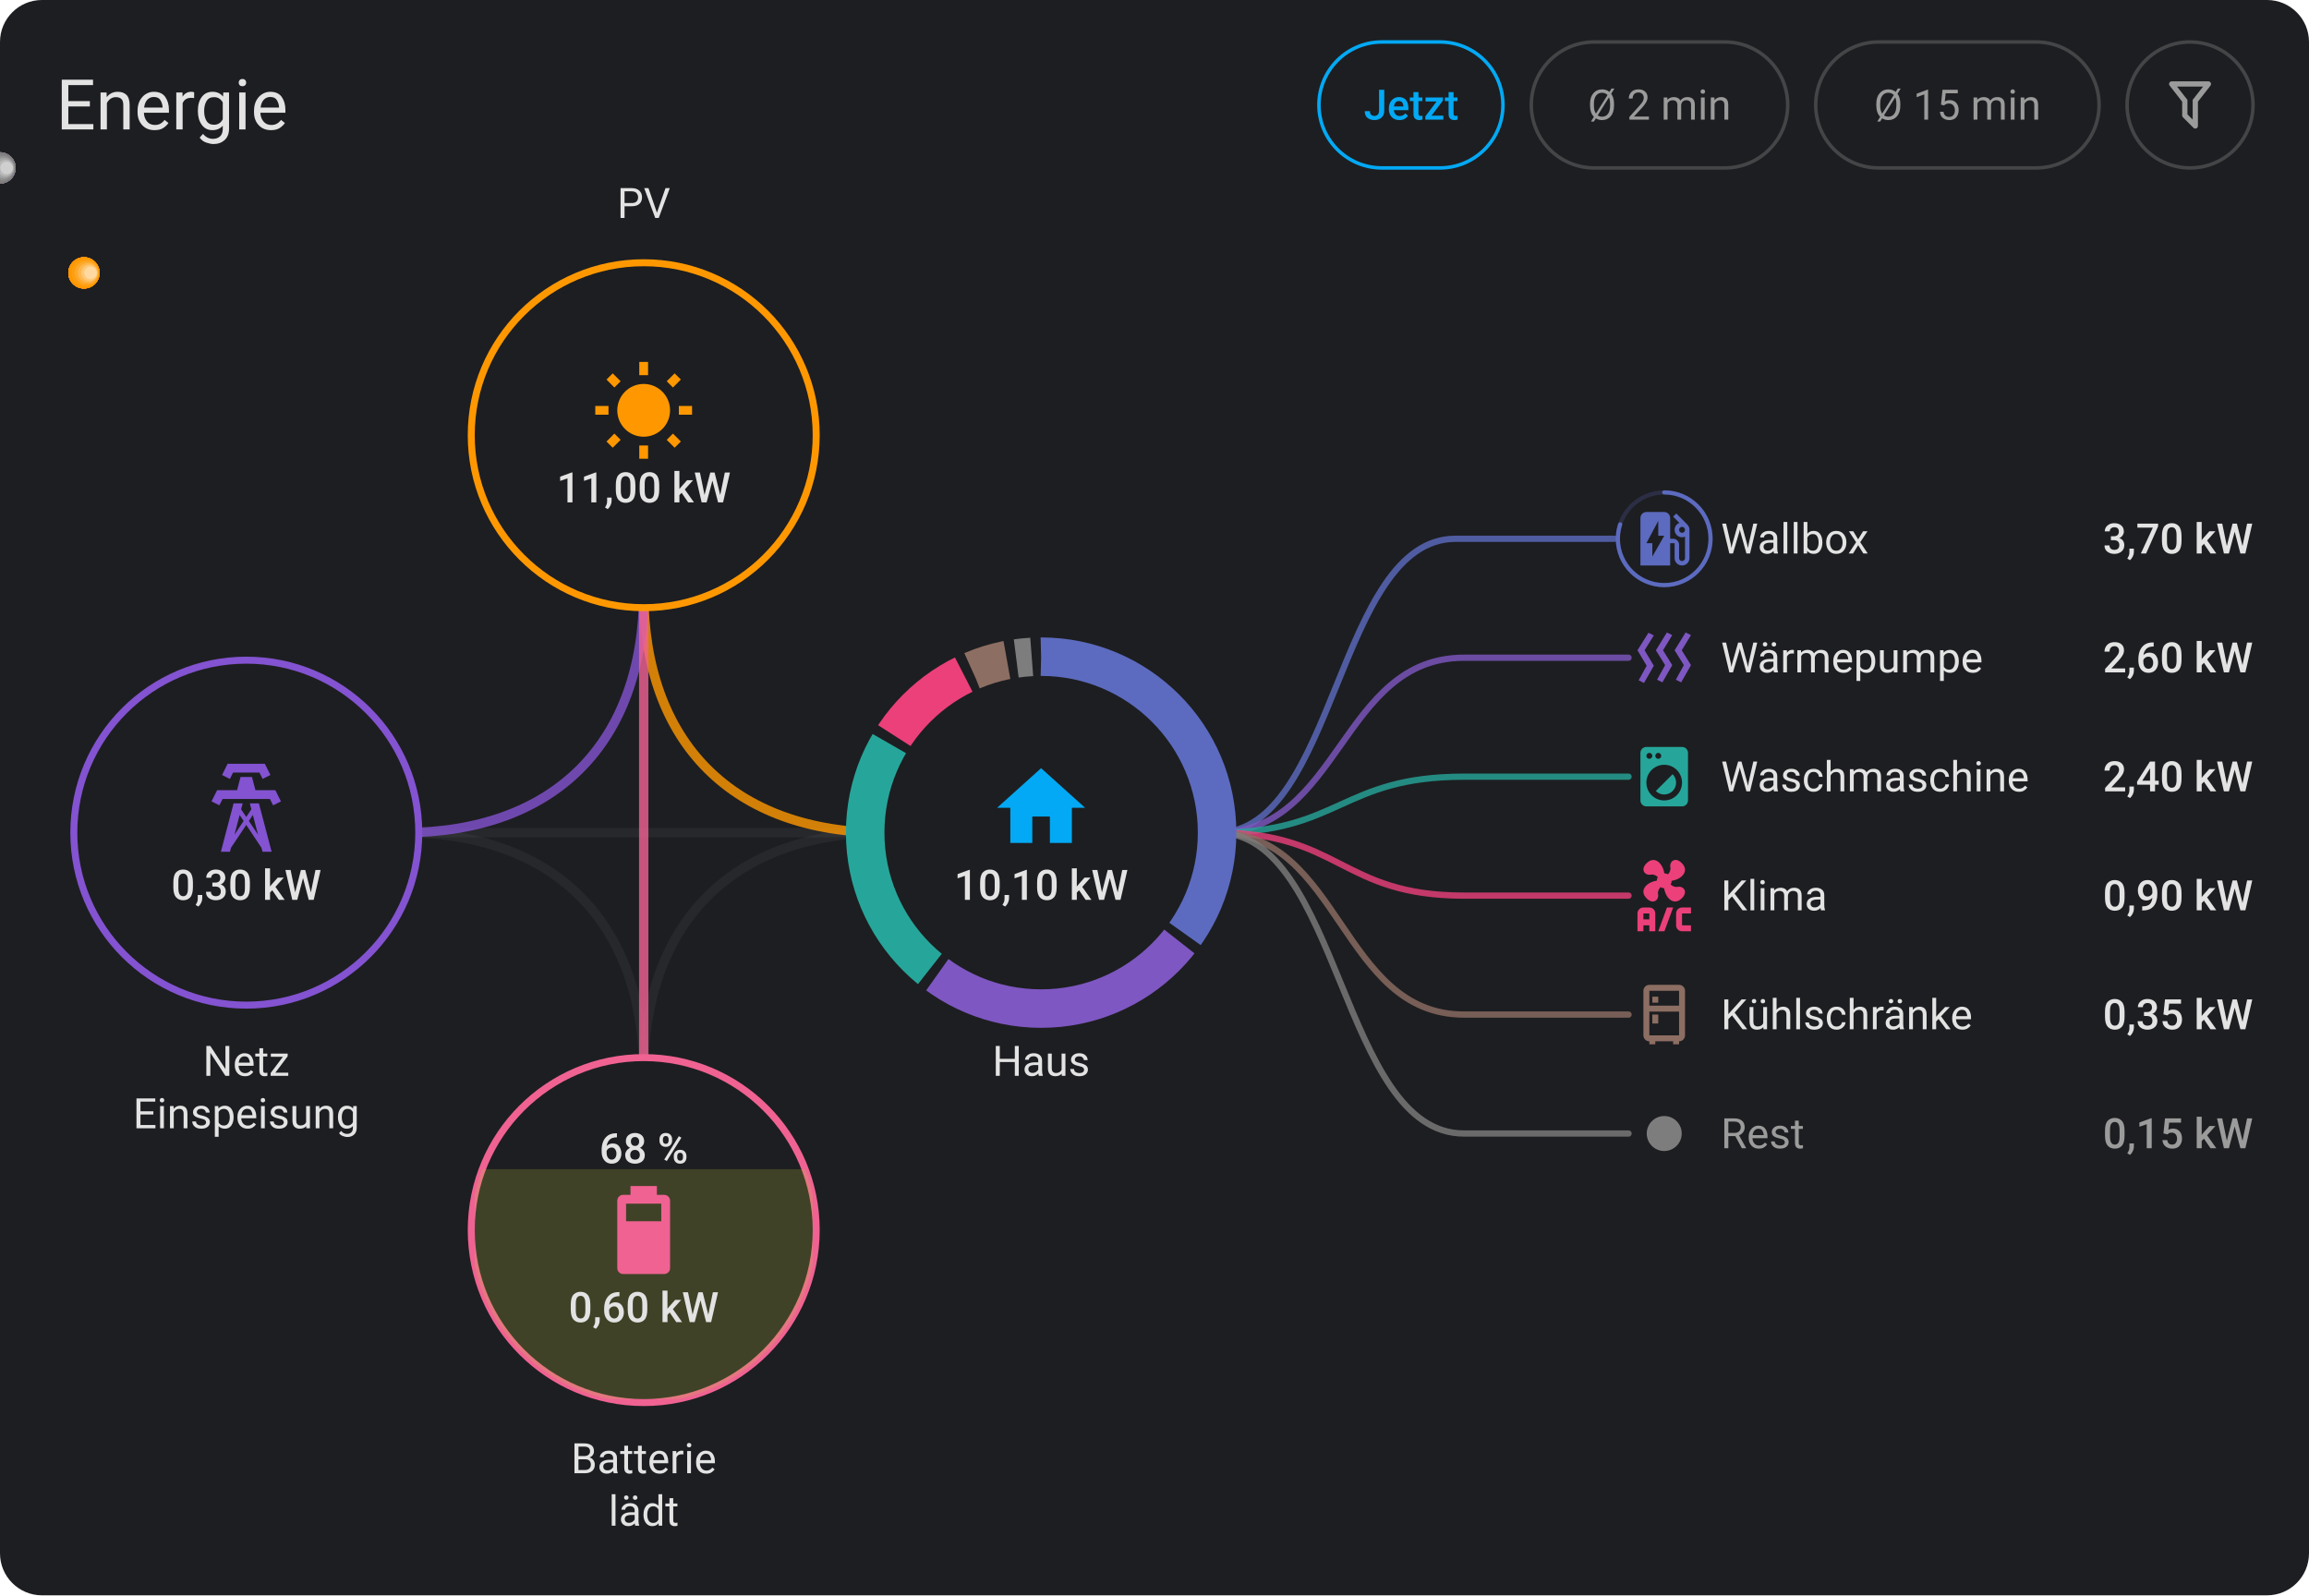
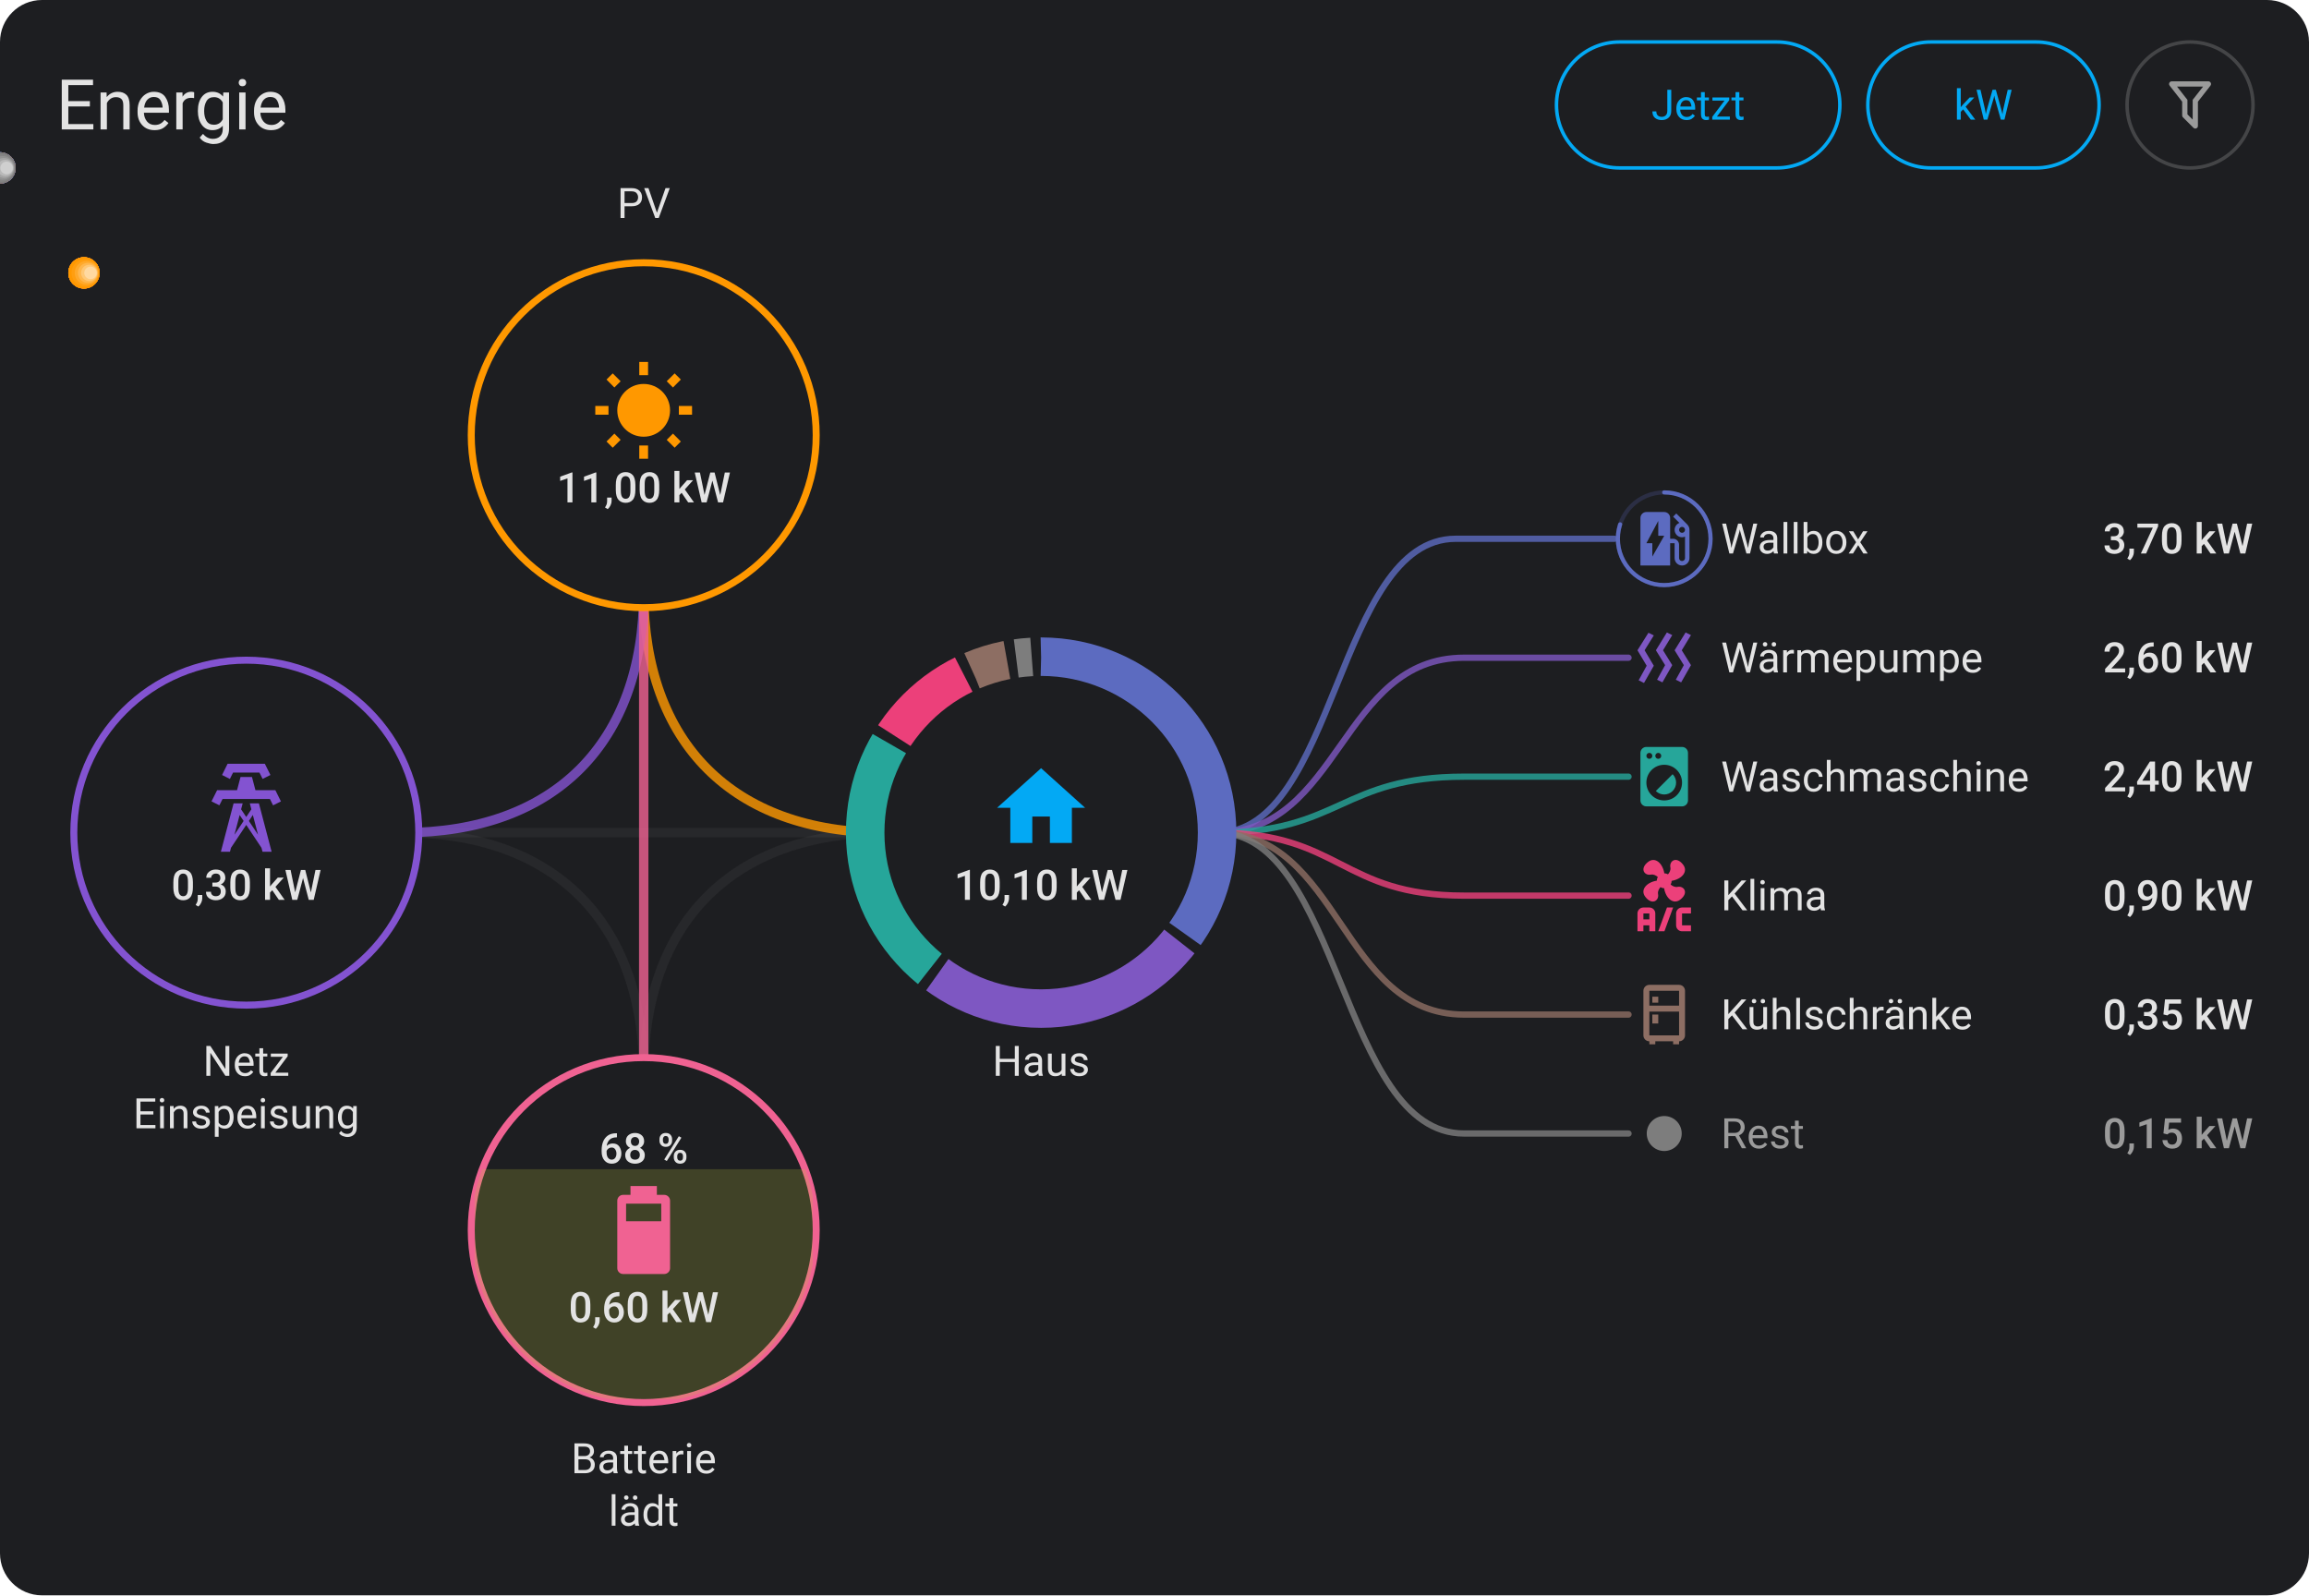
<svg xmlns="http://www.w3.org/2000/svg" xmlns:xlink="http://www.w3.org/1999/xlink" width="660" height="456" viewBox="0 0 660 456" role="img" aria-label="EnerLens Card">
  <rect x="0" y="0" width="660.0" height="456.0" rx="12" fill="rgb(29, 30, 33)" />
  <g transform="translate(24,78) scale(0.8)">
    <path d="M114,200 L286,200" fill="none" stroke="rgba(160, 160, 160, 0.3)" stroke-width="3.353px" stroke-linecap="round" opacity="0.25" />
    <path d="M114,200 C168,200 200,232 200,286" fill="none" stroke="rgba(160, 160, 160, 0.3)" stroke-width="3.353px" stroke-linecap="round" opacity="0.25" />
    <path d="M200,286 C200,232 232,200 286,200" fill="none" stroke="rgba(160, 160, 160, 0.3)" stroke-width="3.353px" stroke-linecap="round" opacity="0.25" />
    <path d="M200,114 C200,168 232,200 286,200" fill="none" stroke="rgb(255, 152, 0)" stroke-width="3.353px" stroke-linecap="round" opacity="0.8" />
    <path d="M200,114 C200,168 168,200 114,200" fill="none" stroke="rgb(131, 83, 209)" stroke-width="3.353px" stroke-linecap="round" opacity="0.8" />
    <path d="M200,114 L200,286" fill="none" stroke="rgb(240, 98, 146)" stroke-width="3.353px" stroke-linecap="round" opacity="0.8" />
    <g>
      <circle cx="0.00" r="5.59" fill="rgb(240, 98, 146)" />
      <circle cx="0.47" r="4.92" fill="rgb(243, 129, 168)" fill-opacity="0.316" />
      <circle cx="0.94" r="4.25" fill="rgb(246, 161, 190)" fill-opacity="0.316" />
      <circle cx="1.41" r="3.58" fill="rgb(249, 192, 211)" fill-opacity="0.316" />
      <circle cx="1.88" r="2.91" fill="rgb(252, 224, 233)" fill-opacity="0.316" />
      <circle cx="2.35" r="2.24" fill="rgb(255, 255, 255)" fill-opacity="0.316" />
-       <animateMotion dur="3.59s" repeatCount="indefinite" begin="-0.45s" path="M 200 114 L 200 286" rotate="auto" />
+       <animateMotion dur="3.59s" repeatCount="indefinite" begin="-0.35s" path="M 200 114 L 200 286" rotate="auto" />
    </g>
    <g>
      <circle cx="0.00" r="5.59" fill="rgb(131, 83, 209)" />
      <circle cx="0.47" r="4.92" fill="rgb(156, 117, 218)" fill-opacity="0.316" />
      <circle cx="0.94" r="4.25" fill="rgb(181, 152, 227)" fill-opacity="0.316" />
      <circle cx="1.41" r="3.58" fill="rgb(205, 186, 237)" fill-opacity="0.316" />
      <circle cx="1.88" r="2.91" fill="rgb(230, 221, 246)" fill-opacity="0.316" />
      <circle cx="2.35" r="2.24" fill="rgb(255, 255, 255)" fill-opacity="0.316" />
-       <animateMotion dur="4.50s" repeatCount="indefinite" begin="-0.45s" path="M 200 114 C 200 168 168 200 114 200" rotate="auto" />
-     </g>
-     <g>
-       <circle cx="0.00" r="5.59" fill="rgb(255, 152, 0)" />
-       <circle cx="0.47" r="4.92" fill="rgb(255, 173, 51)" fill-opacity="0.316" />
-       <circle cx="0.94" r="4.25" fill="rgb(255, 193, 102)" fill-opacity="0.316" />
-       <circle cx="1.41" r="3.58" fill="rgb(255, 214, 153)" fill-opacity="0.316" />
-       <circle cx="1.88" r="2.91" fill="rgb(255, 234, 204)" fill-opacity="0.316" />
-       <circle cx="2.35" r="2.24" fill="rgb(255, 255, 255)" fill-opacity="0.316" />
-       <animateMotion dur="1.10s" repeatCount="indefinite" begin="-0.45s" path="M 200 114 C 200 168 232 200 286 200" rotate="auto" />
-     </g>
-     <g>
-       <circle cx="0.00" r="5.59" fill="rgb(255, 152, 0)" />
-       <circle cx="0.47" r="4.92" fill="rgb(255, 173, 51)" fill-opacity="0.316" />
-       <circle cx="0.94" r="4.25" fill="rgb(255, 193, 102)" fill-opacity="0.316" />
-       <circle cx="1.41" r="3.58" fill="rgb(255, 214, 153)" fill-opacity="0.316" />
-       <circle cx="1.88" r="2.91" fill="rgb(255, 234, 204)" fill-opacity="0.316" />
-       <circle cx="2.35" r="2.24" fill="rgb(255, 255, 255)" fill-opacity="0.316" />
-       <animateMotion dur="1.10s" repeatCount="indefinite" begin="-0.67s" path="M 200 114 C 200 168 232 200 286 200" rotate="auto" />
-     </g>
-     <g>
-       <circle cx="0.00" r="5.59" fill="rgb(255, 152, 0)" />
-       <circle cx="0.47" r="4.92" fill="rgb(255, 173, 51)" fill-opacity="0.316" />
-       <circle cx="0.94" r="4.25" fill="rgb(255, 193, 102)" fill-opacity="0.316" />
-       <circle cx="1.41" r="3.58" fill="rgb(255, 214, 153)" fill-opacity="0.316" />
-       <circle cx="1.88" r="2.91" fill="rgb(255, 234, 204)" fill-opacity="0.316" />
-       <circle cx="2.35" r="2.24" fill="rgb(255, 255, 255)" fill-opacity="0.316" />
-       <animateMotion dur="1.10s" repeatCount="indefinite" begin="-0.89s" path="M 200 114 C 200 168 232 200 286 200" rotate="auto" />
-     </g>
-     <g>
-       <circle cx="0.00" r="5.59" fill="rgb(255, 152, 0)" />
-       <circle cx="0.47" r="4.92" fill="rgb(255, 173, 51)" fill-opacity="0.316" />
-       <circle cx="0.94" r="4.25" fill="rgb(255, 193, 102)" fill-opacity="0.316" />
-       <circle cx="1.41" r="3.58" fill="rgb(255, 214, 153)" fill-opacity="0.316" />
-       <circle cx="1.88" r="2.91" fill="rgb(255, 234, 204)" fill-opacity="0.316" />
-       <circle cx="2.35" r="2.24" fill="rgb(255, 255, 255)" fill-opacity="0.316" />
-       <animateMotion dur="1.10s" repeatCount="indefinite" begin="-0.01s" path="M 200 114 C 200 168 232 200 286 200" rotate="auto" />
-     </g>
-     <g>
-       <circle cx="0.00" r="5.59" fill="rgb(255, 152, 0)" />
-       <circle cx="0.47" r="4.92" fill="rgb(255, 173, 51)" fill-opacity="0.316" />
-       <circle cx="0.94" r="4.25" fill="rgb(255, 193, 102)" fill-opacity="0.316" />
-       <circle cx="1.41" r="3.58" fill="rgb(255, 214, 153)" fill-opacity="0.316" />
-       <circle cx="1.88" r="2.91" fill="rgb(255, 234, 204)" fill-opacity="0.316" />
-       <circle cx="2.35" r="2.24" fill="rgb(255, 255, 255)" fill-opacity="0.316" />
-       <animateMotion dur="1.10s" repeatCount="indefinite" begin="-0.23s" path="M 200 114 C 200 168 232 200 286 200" rotate="auto" />
+       <animateMotion dur="4.50s" repeatCount="indefinite" begin="-0.35s" path="M 200 114 C 200 168 168 200 114 200" rotate="auto" />
+     </g>
+     <g>
+       <circle cx="0.00" r="5.59" fill="rgb(255, 152, 0)" />
+       <circle cx="0.47" r="4.92" fill="rgb(255, 173, 51)" fill-opacity="0.316" />
+       <circle cx="0.94" r="4.25" fill="rgb(255, 193, 102)" fill-opacity="0.316" />
+       <circle cx="1.41" r="3.58" fill="rgb(255, 214, 153)" fill-opacity="0.316" />
+       <circle cx="1.88" r="2.91" fill="rgb(255, 234, 204)" fill-opacity="0.316" />
+       <circle cx="2.35" r="2.24" fill="rgb(255, 255, 255)" fill-opacity="0.316" />
+       <animateMotion dur="1.10s" repeatCount="indefinite" begin="-0.35s" path="M 200 114 C 200 168 232 200 286 200" rotate="auto" />
+     </g>
+     <g>
+       <circle cx="0.00" r="5.59" fill="rgb(255, 152, 0)" />
+       <circle cx="0.47" r="4.92" fill="rgb(255, 173, 51)" fill-opacity="0.316" />
+       <circle cx="0.94" r="4.25" fill="rgb(255, 193, 102)" fill-opacity="0.316" />
+       <circle cx="1.41" r="3.58" fill="rgb(255, 214, 153)" fill-opacity="0.316" />
+       <circle cx="1.88" r="2.91" fill="rgb(255, 234, 204)" fill-opacity="0.316" />
+       <circle cx="2.35" r="2.24" fill="rgb(255, 255, 255)" fill-opacity="0.316" />
+       <animateMotion dur="1.10s" repeatCount="indefinite" begin="-0.57s" path="M 200 114 C 200 168 232 200 286 200" rotate="auto" />
+     </g>
+     <g>
+       <circle cx="0.00" r="5.59" fill="rgb(255, 152, 0)" />
+       <circle cx="0.47" r="4.92" fill="rgb(255, 173, 51)" fill-opacity="0.316" />
+       <circle cx="0.94" r="4.25" fill="rgb(255, 193, 102)" fill-opacity="0.316" />
+       <circle cx="1.41" r="3.58" fill="rgb(255, 214, 153)" fill-opacity="0.316" />
+       <circle cx="1.88" r="2.91" fill="rgb(255, 234, 204)" fill-opacity="0.316" />
+       <circle cx="2.35" r="2.24" fill="rgb(255, 255, 255)" fill-opacity="0.316" />
+       <animateMotion dur="1.10s" repeatCount="indefinite" begin="-0.79s" path="M 200 114 C 200 168 232 200 286 200" rotate="auto" />
+     </g>
+     <g>
+       <circle cx="0.00" r="5.59" fill="rgb(255, 152, 0)" />
+       <circle cx="0.47" r="4.92" fill="rgb(255, 173, 51)" fill-opacity="0.316" />
+       <circle cx="0.94" r="4.25" fill="rgb(255, 193, 102)" fill-opacity="0.316" />
+       <circle cx="1.41" r="3.58" fill="rgb(255, 214, 153)" fill-opacity="0.316" />
+       <circle cx="1.88" r="2.91" fill="rgb(255, 234, 204)" fill-opacity="0.316" />
+       <circle cx="2.35" r="2.24" fill="rgb(255, 255, 255)" fill-opacity="0.316" />
+       <animateMotion dur="1.10s" repeatCount="indefinite" begin="-1.01s" path="M 200 114 C 200 168 232 200 286 200" rotate="auto" />
+     </g>
+     <g>
+       <circle cx="0.00" r="5.59" fill="rgb(255, 152, 0)" />
+       <circle cx="0.47" r="4.92" fill="rgb(255, 173, 51)" fill-opacity="0.316" />
+       <circle cx="0.94" r="4.25" fill="rgb(255, 193, 102)" fill-opacity="0.316" />
+       <circle cx="1.41" r="3.58" fill="rgb(255, 214, 153)" fill-opacity="0.316" />
+       <circle cx="1.88" r="2.91" fill="rgb(255, 234, 204)" fill-opacity="0.316" />
+       <circle cx="2.35" r="2.24" fill="rgb(255, 255, 255)" fill-opacity="0.316" />
+       <animateMotion dur="1.10s" repeatCount="indefinite" begin="-0.13s" path="M 200 114 C 200 168 232 200 286 200" rotate="auto" />
    </g>
  </g>
  <g transform="translate(0,48)">
    <path id="line-sensor-wb" d="M347.9,190.0 C382.0,190.0 382.0,106.0 416.1,106.0 L461.5,106.0" fill="none" stroke="rgb(92, 107, 192)" stroke-width="1.788px" stroke-linecap="round" opacity="0.8" />
    <g>
      <circle cx="0.00" r="4.47" fill="rgb(92, 107, 192)" />
      <circle cx="0.38" r="3.93" fill="rgb(125, 137, 205)" fill-opacity="0.316" />
      <circle cx="0.75" r="3.40" fill="rgb(157, 166, 217)" fill-opacity="0.316" />
      <circle cx="1.13" r="2.86" fill="rgb(190, 196, 230)" fill-opacity="0.316" />
      <circle cx="1.50" r="2.32" fill="rgb(222, 225, 242)" fill-opacity="0.316" />
      <circle cx="1.88" r="1.79" fill="rgb(255, 255, 255)" fill-opacity="0.316" />
-       <animateMotion dur="1.10s" repeatCount="indefinite" begin="-0.30s" rotate="auto">
+       <animateMotion dur="1.10s" repeatCount="indefinite" begin="-0.23s" rotate="auto">
        <mpath href="#line-sensor-wb" xlink:href="#line-sensor-wb" />
      </animateMotion>
    </g>
    <g>
      <circle cx="0.00" r="4.47" fill="rgb(92, 107, 192)" />
      <circle cx="0.38" r="3.93" fill="rgb(125, 137, 205)" fill-opacity="0.316" />
      <circle cx="0.75" r="3.40" fill="rgb(157, 166, 217)" fill-opacity="0.316" />
      <circle cx="1.13" r="2.86" fill="rgb(190, 196, 230)" fill-opacity="0.316" />
      <circle cx="1.50" r="2.32" fill="rgb(222, 225, 242)" fill-opacity="0.316" />
      <circle cx="1.88" r="1.79" fill="rgb(255, 255, 255)" fill-opacity="0.316" />
-       <animateMotion dur="1.10s" repeatCount="indefinite" begin="-0.57s" rotate="auto">
+       <animateMotion dur="1.10s" repeatCount="indefinite" begin="-0.51s" rotate="auto">
        <mpath href="#line-sensor-wb" xlink:href="#line-sensor-wb" />
      </animateMotion>
    </g>
    <g>
      <circle cx="0.00" r="4.47" fill="rgb(92, 107, 192)" />
      <circle cx="0.38" r="3.93" fill="rgb(125, 137, 205)" fill-opacity="0.316" />
      <circle cx="0.75" r="3.40" fill="rgb(157, 166, 217)" fill-opacity="0.316" />
      <circle cx="1.13" r="2.86" fill="rgb(190, 196, 230)" fill-opacity="0.316" />
      <circle cx="1.50" r="2.32" fill="rgb(222, 225, 242)" fill-opacity="0.316" />
      <circle cx="1.88" r="1.79" fill="rgb(255, 255, 255)" fill-opacity="0.316" />
-       <animateMotion dur="1.10s" repeatCount="indefinite" begin="-0.85s" rotate="auto">
+       <animateMotion dur="1.10s" repeatCount="indefinite" begin="-0.78s" rotate="auto">
        <mpath href="#line-sensor-wb" xlink:href="#line-sensor-wb" />
      </animateMotion>
    </g>
    <g>
      <circle cx="0.00" r="4.47" fill="rgb(92, 107, 192)" />
      <circle cx="0.38" r="3.93" fill="rgb(125, 137, 205)" fill-opacity="0.316" />
      <circle cx="0.75" r="3.40" fill="rgb(157, 166, 217)" fill-opacity="0.316" />
      <circle cx="1.13" r="2.86" fill="rgb(190, 196, 230)" fill-opacity="0.316" />
      <circle cx="1.50" r="2.32" fill="rgb(222, 225, 242)" fill-opacity="0.316" />
      <circle cx="1.88" r="1.79" fill="rgb(255, 255, 255)" fill-opacity="0.316" />
-       <animateMotion dur="1.10s" repeatCount="indefinite" begin="-1.12s" rotate="auto">
+       <animateMotion dur="1.10s" repeatCount="indefinite" begin="-1.06s" rotate="auto">
        <mpath href="#line-sensor-wb" xlink:href="#line-sensor-wb" />
      </animateMotion>
    </g>
    <path id="line-sensor-c1" d="M347.9,190.0 C383.2,190.0 383.2,140.0 418.5,140.0 L465.5,140.0" fill="none" stroke="rgb(126, 87, 194)" stroke-width="1.788px" stroke-linecap="round" opacity="0.8">
      <animate attributeName="d" values="M347.9,190.0 C383.2,190.0 383.2,140.0 418.5,140.0 L465.5,140.0;M347.9,190.0 C383.2,190.0 383.2,140.0 418.5,140.0 L465.5,140.0;M347.9,190.0 C383.2,190.0 383.2,140.0 418.5,140.0 L465.5,140.0;M347.9,190.0 C383.2,190.0 383.2,140.0 418.5,140.0 L465.5,140.0;M347.9,190.0 C383.2,190.0 383.2,174.0 418.5,174.0 L465.5,174.0;M347.9,190.0 C383.2,190.0 383.2,174.0 418.5,174.0 L465.5,174.0;M347.9,190.0 C383.2,190.0 383.2,140.0 418.5,140.0 L465.5,140.0;M347.9,190.0 C383.2,190.0 383.2,140.0 418.5,140.0 L465.5,140.0" keyTimes="0;0.208;0.258;0.542;0.592;0.875;0.925;1" calcMode="spline" keySplines="0 0 1 1;.4 0 .2 1;0 0 1 1;.4 0 .2 1;0 0 1 1;.4 0 .2 1;0 0 1 1" dur="12s" repeatCount="indefinite" />
    </path>
    <g>
      <circle cx="0.00" r="4.47" fill="rgb(126, 87, 194)" />
      <circle cx="0.38" r="3.93" fill="rgb(152, 121, 206)" fill-opacity="0.316" />
      <circle cx="0.75" r="3.40" fill="rgb(178, 154, 218)" fill-opacity="0.316" />
      <circle cx="1.13" r="2.86" fill="rgb(203, 188, 231)" fill-opacity="0.316" />
      <circle cx="1.50" r="2.32" fill="rgb(229, 221, 243)" fill-opacity="0.316" />
      <circle cx="1.88" r="1.79" fill="rgb(255, 255, 255)" fill-opacity="0.316" />
-       <animateMotion dur="1.10s" repeatCount="indefinite" begin="-0.30s" rotate="auto">
+       <animateMotion dur="1.10s" repeatCount="indefinite" begin="-0.23s" rotate="auto">
        <mpath href="#line-sensor-c1" xlink:href="#line-sensor-c1" />
      </animateMotion>
    </g>
    <g>
      <circle cx="0.00" r="4.47" fill="rgb(126, 87, 194)" />
      <circle cx="0.38" r="3.93" fill="rgb(152, 121, 206)" fill-opacity="0.316" />
      <circle cx="0.75" r="3.40" fill="rgb(178, 154, 218)" fill-opacity="0.316" />
      <circle cx="1.13" r="2.86" fill="rgb(203, 188, 231)" fill-opacity="0.316" />
      <circle cx="1.50" r="2.32" fill="rgb(229, 221, 243)" fill-opacity="0.316" />
      <circle cx="1.88" r="1.79" fill="rgb(255, 255, 255)" fill-opacity="0.316" />
-       <animateMotion dur="1.10s" repeatCount="indefinite" begin="-0.67s" rotate="auto">
+       <animateMotion dur="1.10s" repeatCount="indefinite" begin="-0.60s" rotate="auto">
        <mpath href="#line-sensor-c1" xlink:href="#line-sensor-c1" />
      </animateMotion>
    </g>
    <g>
      <circle cx="0.00" r="4.47" fill="rgb(126, 87, 194)" />
      <circle cx="0.38" r="3.93" fill="rgb(152, 121, 206)" fill-opacity="0.316" />
      <circle cx="0.75" r="3.40" fill="rgb(178, 154, 218)" fill-opacity="0.316" />
      <circle cx="1.13" r="2.86" fill="rgb(203, 188, 231)" fill-opacity="0.316" />
      <circle cx="1.50" r="2.32" fill="rgb(229, 221, 243)" fill-opacity="0.316" />
      <circle cx="1.88" r="1.79" fill="rgb(255, 255, 255)" fill-opacity="0.316" />
-       <animateMotion dur="1.10s" repeatCount="indefinite" begin="-1.03s" rotate="auto">
+       <animateMotion dur="1.10s" repeatCount="indefinite" begin="-0.97s" rotate="auto">
        <mpath href="#line-sensor-c1" xlink:href="#line-sensor-c1" />
      </animateMotion>
    </g>
    <path id="line-sensor-c2" d="M347.9,190.0 C383.2,190.0 383.2,174.0 418.5,174.0 L465.5,174.0" fill="none" stroke="rgb(38, 166, 154)" stroke-width="1.788px" stroke-linecap="round" opacity="0.8">
      <animate attributeName="d" values="M347.9,190.0 C383.2,190.0 383.2,174.0 418.5,174.0 L465.5,174.0;M347.9,190.0 C383.2,190.0 383.2,174.0 418.5,174.0 L465.5,174.0;M347.9,190.0 C383.2,190.0 383.2,174.0 418.5,174.0 L465.5,174.0;M347.9,190.0 C383.2,190.0 383.2,174.0 418.5,174.0 L465.5,174.0;M347.9,190.0 C383.2,190.0 383.2,140.0 418.5,140.0 L465.5,140.0;M347.9,190.0 C383.2,190.0 383.2,140.0 418.5,140.0 L465.5,140.0;M347.9,190.0 C383.2,190.0 383.2,174.0 418.5,174.0 L465.5,174.0;M347.9,190.0 C383.2,190.0 383.2,174.0 418.5,174.0 L465.5,174.0" keyTimes="0;0.208;0.258;0.542;0.592;0.875;0.925;1" calcMode="spline" keySplines="0 0 1 1;.4 0 .2 1;0 0 1 1;.4 0 .2 1;0 0 1 1;.4 0 .2 1;0 0 1 1" dur="12s" repeatCount="indefinite" />
    </path>
    <g>
      <circle cx="0.00" r="4.47" fill="rgb(38, 166, 154)" />
      <circle cx="0.38" r="3.93" fill="rgb(81, 184, 174)" fill-opacity="0.316" />
      <circle cx="0.75" r="3.40" fill="rgb(125, 202, 194)" fill-opacity="0.316" />
      <circle cx="1.13" r="2.86" fill="rgb(168, 219, 215)" fill-opacity="0.316" />
      <circle cx="1.50" r="2.32" fill="rgb(212, 237, 235)" fill-opacity="0.316" />
      <circle cx="1.88" r="1.79" fill="rgb(255, 255, 255)" fill-opacity="0.316" />
-       <animateMotion dur="1.10s" repeatCount="indefinite" begin="-0.30s" rotate="auto">
+       <animateMotion dur="1.10s" repeatCount="indefinite" begin="-0.23s" rotate="auto">
        <mpath href="#line-sensor-c2" xlink:href="#line-sensor-c2" />
      </animateMotion>
    </g>
    <g>
      <circle cx="0.00" r="4.47" fill="rgb(38, 166, 154)" />
      <circle cx="0.38" r="3.93" fill="rgb(81, 184, 174)" fill-opacity="0.316" />
      <circle cx="0.75" r="3.40" fill="rgb(125, 202, 194)" fill-opacity="0.316" />
      <circle cx="1.13" r="2.86" fill="rgb(168, 219, 215)" fill-opacity="0.316" />
      <circle cx="1.50" r="2.32" fill="rgb(212, 237, 235)" fill-opacity="0.316" />
      <circle cx="1.88" r="1.79" fill="rgb(255, 255, 255)" fill-opacity="0.316" />
-       <animateMotion dur="1.10s" repeatCount="indefinite" begin="-0.67s" rotate="auto">
+       <animateMotion dur="1.10s" repeatCount="indefinite" begin="-0.60s" rotate="auto">
        <mpath href="#line-sensor-c2" xlink:href="#line-sensor-c2" />
      </animateMotion>
    </g>
    <g>
      <circle cx="0.00" r="4.47" fill="rgb(38, 166, 154)" />
      <circle cx="0.38" r="3.93" fill="rgb(81, 184, 174)" fill-opacity="0.316" />
      <circle cx="0.75" r="3.40" fill="rgb(125, 202, 194)" fill-opacity="0.316" />
      <circle cx="1.13" r="2.86" fill="rgb(168, 219, 215)" fill-opacity="0.316" />
      <circle cx="1.50" r="2.32" fill="rgb(212, 237, 235)" fill-opacity="0.316" />
      <circle cx="1.88" r="1.79" fill="rgb(255, 255, 255)" fill-opacity="0.316" />
-       <animateMotion dur="1.10s" repeatCount="indefinite" begin="-1.03s" rotate="auto">
+       <animateMotion dur="1.10s" repeatCount="indefinite" begin="-0.97s" rotate="auto">
        <mpath href="#line-sensor-c2" xlink:href="#line-sensor-c2" />
      </animateMotion>
    </g>
    <path id="line-sensor-c3" d="M347.9,190.0 C383.2,190.0 383.2,208.0 418.5,208.0 L465.5,208.0" fill="none" stroke="rgb(236, 64, 122)" stroke-width="1.788px" stroke-linecap="round" opacity="0.8" />
    <g>
      <circle cx="0.00" r="4.47" fill="rgb(236, 64, 122)" />
      <circle cx="0.38" r="3.93" fill="rgb(240, 102, 149)" fill-opacity="0.316" />
      <circle cx="0.75" r="3.40" fill="rgb(244, 140, 175)" fill-opacity="0.316" />
      <circle cx="1.13" r="2.86" fill="rgb(247, 179, 202)" fill-opacity="0.316" />
      <circle cx="1.50" r="2.32" fill="rgb(251, 217, 228)" fill-opacity="0.316" />
      <circle cx="1.88" r="1.79" fill="rgb(255, 255, 255)" fill-opacity="0.316" />
-       <animateMotion dur="2.57s" repeatCount="indefinite" begin="-0.30s" rotate="auto">
+       <animateMotion dur="2.57s" repeatCount="indefinite" begin="-0.23s" rotate="auto">
        <mpath href="#line-sensor-c3" xlink:href="#line-sensor-c3" />
      </animateMotion>
    </g>
    <path id="line-sensor-c4" d="M347.9,190.0 C383.2,190.0 383.2,242.0 418.5,242.0 L465.5,242.0" fill="none" stroke="rgb(141, 110, 99)" stroke-width="1.788px" stroke-linecap="round" opacity="0.8" />
    <g>
      <circle cx="0.00" r="4.47" fill="rgb(141, 110, 99)" />
      <circle cx="0.38" r="3.93" fill="rgb(164, 139, 130)" fill-opacity="0.316" />
      <circle cx="0.75" r="3.40" fill="rgb(187, 168, 161)" fill-opacity="0.316" />
      <circle cx="1.13" r="2.86" fill="rgb(209, 197, 193)" fill-opacity="0.316" />
      <circle cx="1.50" r="2.32" fill="rgb(232, 226, 224)" fill-opacity="0.316" />
      <circle cx="1.88" r="1.79" fill="rgb(255, 255, 255)" fill-opacity="0.316" />
-       <animateMotion dur="4.44s" repeatCount="indefinite" begin="-0.30s" rotate="auto">
+       <animateMotion dur="4.44s" repeatCount="indefinite" begin="-0.23s" rotate="auto">
        <mpath href="#line-sensor-c4" xlink:href="#line-sensor-c4" />
      </animateMotion>
    </g>
    <path id="line--rest-" d="M347.9,190.0 C383.2,190.0 383.2,276.0 418.5,276.0 L465.5,276.0" fill="none" stroke="rgb(125, 125, 125)" stroke-width="1.788px" stroke-linecap="round" opacity="0.8" />
    <g>
      <circle cx="0.00" r="4.47" fill="rgb(125, 125, 125)" />
      <circle cx="0.38" r="3.93" fill="rgb(151, 151, 151)" fill-opacity="0.316" />
      <circle cx="0.75" r="3.40" fill="rgb(177, 177, 177)" fill-opacity="0.316" />
      <circle cx="1.13" r="2.86" fill="rgb(203, 203, 203)" fill-opacity="0.316" />
      <circle cx="1.50" r="2.32" fill="rgb(229, 229, 229)" fill-opacity="0.316" />
      <circle cx="1.88" r="1.79" fill="rgb(255, 255, 255)" fill-opacity="0.316" />
-       <animateMotion dur="4.50s" repeatCount="indefinite" begin="-0.30s" rotate="auto">
+       <animateMotion dur="4.50s" repeatCount="indefinite" begin="-0.23s" rotate="auto">
        <mpath href="#line--rest-" xlink:href="#line--rest-" />
      </animateMotion>
    </g>
  </g>
  <circle cx="184" cy="124.4" r="49.3" fill="rgb(29, 30, 33)" stroke="rgb(255, 152, 0)" stroke-width="2" />
  <g transform="translate(168.9,102.2) scale(1.2572)">
    <path d="M3.55 19.09L4.96 20.5L6.76 18.71L5.34 17.29M12 6C8.69 6 6 8.69 6 12S8.69 18 12 18 18 15.31 18 12C18 8.68 15.31 6 12 6M20 13H23V11H20M17.24 18.71L19.04 20.5L20.45 19.09L18.66 17.29M20.45 5L19.04 3.6L17.24 5.39L18.66 6.81M13 1H11V4H13M6.76 5.39L4.96 3.6L3.55 5L5.34 6.81L6.76 5.39M1 13H4V11H1M13 20H11V23H13" fill="rgb(255, 152, 0)" />
  </g>
  <text x="184" y="143.6" text-anchor="middle" font-size="12.0" font-weight="500" fill="rgb(227, 227, 227)" font-family="Roboto, system-ui, sans-serif" textLength="57.0" lengthAdjust="spacingAndGlyphs">11,00 kW</text>
  <text x="184" y="62.3" text-anchor="middle" font-size="12.0" font-weight="400" fill="rgb(227, 227, 227)" font-family="Roboto, system-ui, sans-serif" textLength="15.5" lengthAdjust="spacingAndGlyphs">PV</text>
  <circle cx="70.4" cy="238" r="49.3" fill="rgb(29, 30, 33)" stroke="rgb(131, 83, 209)" stroke-width="2" />
  <g transform="translate(55.3,215.8) scale(1.2572)">
    <path d="M8.28,5.45L6.5,4.55L7.76,2H16.23L17.5,4.55L15.72,5.44L15,4H9L8.28,5.45M18.62,8H14.09L13.3,5H10.7L9.91,8H5.38L4.1,10.55L5.89,11.44L6.62,10H17.38L18.1,11.45L19.89,10.56L18.62,8M17.77,22H15.7L15.46,21.1L12,15.9L8.53,21.1L8.3,22H6.23L9.12,11H11.19L10.83,12.35L12,14.1L13.16,12.35L12.81,11H14.88L17.77,22M11.4,15L10.5,13.65L9.32,18.13L11.4,15M14.68,18.12L13.5,13.64L12.6,15L14.68,18.12Z" fill="rgb(131, 83, 209)" />
  </g>
  <text x="70.4" y="257.2" text-anchor="middle" font-size="12.0" font-weight="500" fill="rgb(227, 227, 227)" font-family="Roboto, system-ui, sans-serif" textLength="49.4" lengthAdjust="spacingAndGlyphs">0,30 kW</text>
  <text x="70.4" y="307.5" text-anchor="middle" font-size="12.0" font-weight="400" fill="rgb(227, 227, 227)" font-family="Roboto, system-ui, sans-serif" textLength="27.4" lengthAdjust="spacingAndGlyphs">Netz</text>
  <text x="70.4" y="322.5" text-anchor="middle" font-size="12.0" font-weight="400" fill="rgb(227, 227, 227)" font-family="Roboto, system-ui, sans-serif" textLength="72.2" lengthAdjust="spacingAndGlyphs">Einspeisung</text>
  <circle cx="297.6" cy="238" r="49.3" fill="rgb(29, 30, 33)" stroke="rgba(0, 0, 0, 0)" stroke-width="2" />
  <g transform="translate(241.8,182.2) scale(1.1159)">
    <g transform="rotate(-90 50 50)">
      <circle cx="50" cy="50" r="45.07" fill="none" stroke="rgb(125, 125, 125)" stroke-width="9.86" stroke-dasharray="3.99 279.20" stroke-dashoffset="-276.80" stroke-linecap="butt" />
      <g transform="translate(50 50)">
        <g>
          <animateTransform attributeName="transform" type="scale" values="1.000 1.000;1.000 1.000;0.767 0.767;0.767 0.767;1.000 1.000" keyTimes="0;0.875;0.9;0.975;1" calcMode="spline" keySplines=".4 0 .2 1;.4 0 .2 1;.4 0 .2 1;.4 0 .2 1" dur="12s" repeatCount="indefinite" />
          <g transform="translate(-50 -50)">
            <circle cx="50" cy="50" r="45.07" fill="none" stroke="rgb(126, 87, 194)" stroke-width="9.86" stroke-dasharray="69.18 214.01" stroke-dashoffset="-100.86" stroke-linecap="butt">
              <animate attributeName="stroke-dasharray" values="69.18 214.01;69.18 214.01;95.79 187.40;95.79 187.40;55.88 227.31;55.88 227.31;69.18 214.01" keyTimes="0;0.208;0.333;0.542;0.667;0.875;1" calcMode="spline" keySplines="0 0 1 1;.4 0 .2 1;0 0 1 1;.4 0 .2 1;0 0 1 1;.4 0 .2 1" dur="12s" repeatCount="indefinite" />
              <animate attributeName="stroke-dashoffset" values="-100.86;-100.86;-100.86;-100.86;-180.43;-180.43;-100.86" keyTimes="0;0.208;0.333;0.542;0.667;0.875;1" calcMode="spline" keySplines="0 0 1 1;.4 0 .2 1;0 0 1 1;.4 0 .2 1;0 0 1 1;.4 0 .2 1" dur="12s" repeatCount="indefinite" />
            </circle>
          </g>
        </g>
      </g>
      <g transform="translate(50 50)">
        <g>
          <animateTransform attributeName="transform" type="scale" values="1.000 1.000;1.000 1.000;0.767 0.767;0.767 0.767;1.000 1.000;1.000 1.000" keyTimes="0;0.542;0.567;0.642;0.667;1" calcMode="spline" keySplines=".4 0 .2 1;.4 0 .2 1;.4 0 .2 1;.4 0 .2 1;.4 0 .2 1" dur="12s" repeatCount="indefinite" />
          <g transform="translate(-50 -50)">
            <circle cx="50" cy="50" r="45.07" fill="none" stroke="rgb(38, 166, 154)" stroke-width="9.86" stroke-dasharray="63.86 219.33" stroke-dashoffset="-172.45" stroke-linecap="butt">
              <animate attributeName="stroke-dasharray" values="63.86 219.33;63.86 219.33;37.25 245.94;37.25 245.94;77.17 206.02;77.17 206.02;63.86 219.33" keyTimes="0;0.208;0.333;0.542;0.667;0.875;1" calcMode="spline" keySplines="0 0 1 1;.4 0 .2 1;0 0 1 1;.4 0 .2 1;0 0 1 1;.4 0 .2 1" dur="12s" repeatCount="indefinite" />
              <animate attributeName="stroke-dashoffset" values="-172.45;-172.45;-199.06;-199.06;-100.86;-100.86;-172.45" keyTimes="0;0.208;0.333;0.542;0.667;0.875;1" calcMode="spline" keySplines="0 0 1 1;.4 0 .2 1;0 0 1 1;.4 0 .2 1;0 0 1 1;.4 0 .2 1" dur="12s" repeatCount="indefinite" />
            </circle>
          </g>
        </g>
      </g>
      <circle cx="50" cy="50" r="45.07" fill="none" stroke="rgb(236, 64, 122)" stroke-width="9.86" stroke-dasharray="23.95 259.24" stroke-dashoffset="-238.72" stroke-linecap="butt" />
      <circle cx="50" cy="50" r="45.07" fill="none" stroke="rgb(141, 110, 99)" stroke-width="9.86" stroke-dasharray="9.31 273.88" stroke-dashoffset="-265.07" stroke-linecap="butt" />
      <circle cx="50" cy="50" r="45.07" fill="none" stroke="rgb(92, 107, 192)" stroke-width="9.86" stroke-dasharray="98.45 184.74" stroke-dashoffset="0.00" stroke-linecap="butt" />
    </g>
  </g>
  <g transform="translate(282.5,215.8) scale(1.2572)">
    <path d="M10,20V14H14V20H19V12H22L12,3L2,12H5V20H10Z" fill="rgb(3, 169, 244)" />
  </g>
  <text x="297.6" y="257.2" text-anchor="middle" font-size="12.0" font-weight="500" fill="rgb(227, 227, 227)" font-family="Roboto, system-ui, sans-serif" textLength="57.0" lengthAdjust="spacingAndGlyphs">10,10 kW</text>
  <text x="297.6" y="307.5" text-anchor="middle" font-size="12.0" font-weight="400" fill="rgb(227, 227, 227)" font-family="Roboto, system-ui, sans-serif" textLength="30.2" lengthAdjust="spacingAndGlyphs">Haus</text>
  <circle cx="184" cy="351.6" r="49.3" fill="rgb(29, 30, 33)" stroke="rgb(240, 98, 146)" stroke-width="2" />
-   <clipPath id="socr62gr">
+   <clipPath id="socailmn">
    <circle cx="184" cy="351.6" r="49.3" />
  </clipPath>
-   <rect clip-path="url(#socr62gr)" x="135.7" y="334.2" width="96.6" height="65.7" fill="rgb(186, 196, 59)" opacity="0.22" />
+   <rect clip-path="url(#socailmn)" x="135.7" y="334.2" width="96.6" height="65.7" fill="rgb(186, 196, 59)" opacity="0.22" />
  <g transform="translate(168.9,336.5) scale(1.2572)">
    <path d="M16,10H8V6H16M16.67,4H15V2H9V4H7.33A1.33,1.33 0 0,0 6,5.33V20.67C6,21.4 6.6,22 7.33,22H16.67A1.33,1.33 0 0,0 18,20.67V5.33C18,4.6 17.4,4 16.67,4Z" fill="rgb(240, 98, 146)" />
  </g>
  <text x="184" y="332.5" text-anchor="middle" font-size="12.0" font-weight="500" fill="rgb(227, 227, 227)" font-family="Roboto, system-ui, sans-serif" textLength="30.5" lengthAdjust="spacingAndGlyphs">68 %</text>
  <text x="184" y="377.9" text-anchor="middle" font-size="12.0" font-weight="500" fill="rgb(227, 227, 227)" font-family="Roboto, system-ui, sans-serif" textLength="49.4" lengthAdjust="spacingAndGlyphs">0,60 kW</text>
  <text x="184" y="421.1" text-anchor="middle" font-size="12.0" font-weight="400" fill="rgb(227, 227, 227)" font-family="Roboto, system-ui, sans-serif" textLength="48.0" lengthAdjust="spacingAndGlyphs">Batterie</text>
  <text x="184" y="436.1" text-anchor="middle" font-size="12.0" font-weight="400" fill="rgb(227, 227, 227)" font-family="Roboto, system-ui, sans-serif" textLength="23.0" lengthAdjust="spacingAndGlyphs">lädt</text>
  <text x="16" y="37" text-anchor="start" font-size="20.0" font-weight="400" fill="rgb(227, 227, 227)" font-family="Roboto, system-ui, sans-serif" textLength="74.4" lengthAdjust="spacingAndGlyphs">Energie</text>
-   <rect x="377" y="12" width="52.6" height="36.0" rx="18.0" ry="18.0" fill="rgba(0, 0, 0, 0)" stroke="rgb(3, 169, 244)" stroke-width="1" />
-   <text x="403.4" y="34.2" text-anchor="middle" font-size="12.0" font-weight="500" fill="rgb(3, 169, 244)" font-family="Roboto, system-ui, sans-serif" textLength="26.6" lengthAdjust="spacingAndGlyphs">Jetzt</text>
-   <rect x="437.7" y="12" width="73.3" height="36.0" rx="18.0" ry="18.0" fill="rgba(0, 0, 0, 0)" stroke="rgba(160, 160, 160, 0.3)" stroke-width="1" />
-   <text x="474.3" y="34.2" text-anchor="middle" font-size="12.0" font-weight="400" fill="rgb(155, 155, 155)" font-family="Roboto, system-ui, sans-serif" textLength="47.3" lengthAdjust="spacingAndGlyphs">Ø 2 min</text>
-   <rect x="519" y="12" width="81.0" height="36.0" rx="18.0" ry="18.0" fill="rgba(0, 0, 0, 0)" stroke="rgba(160, 160, 160, 0.3)" stroke-width="1" />
-   <text x="559.5" y="34.2" text-anchor="middle" font-size="12.0" font-weight="400" fill="rgb(155, 155, 155)" font-family="Roboto, system-ui, sans-serif" textLength="55.0" lengthAdjust="spacingAndGlyphs">Ø 15 min</text>
+   <rect x="444.9" y="12" width="81.0" height="36.0" rx="18.0" ry="18.0" fill="rgba(0, 0, 0, 0)" stroke="rgb(3, 169, 244)" stroke-width="1" />
+   <text x="485.4" y="34.2" text-anchor="middle" font-size="12.0" font-weight="400" fill="rgb(3, 169, 244)" font-family="Roboto, system-ui, sans-serif" textLength="26.6" lengthAdjust="spacingAndGlyphs">Jetzt</text>
+   <rect x="533.9" y="12" width="66.1" height="36.0" rx="18.0" ry="18.0" fill="rgba(0, 0, 0, 0)" stroke="rgb(3, 169, 244)" stroke-width="1" />
+   <text x="566.9" y="34.2" text-anchor="middle" font-size="12.0" font-weight="400" fill="rgb(3, 169, 244)" font-family="Roboto, system-ui, sans-serif" textLength="18.8" lengthAdjust="spacingAndGlyphs">kW</text>
  <rect x="608" y="12" width="36.0" height="36.0" rx="18.0" ry="18.0" fill="rgba(0, 0, 0, 0)" stroke="rgba(160, 160, 160, 0.3)" stroke-width="1" />
  <g transform="translate(617,21) scale(0.75)">
    <path d="M15,19.88C15.04,20.18 14.94,20.5 14.71,20.71C14.32,21.1 13.69,21.1 13.3,20.71L9.29,16.7C9.06,16.47 8.96,16.16 9,15.87V10.75L4.21,4.62C3.87,4.19 3.95,3.56 4.38,3.22C4.57,3.08 4.78,3 5,3V3H19V3C19.22,3 19.43,3.08 19.62,3.22C20.05,3.56 20.13,4.19 19.79,4.62L15,10.75V19.88M7.04,5L11,10.06V15.58L13,17.58V10.05L16.96,5H7.04Z" fill="rgb(155, 155, 155)" />
  </g>
  <g>
    <g transform="translate(461.5,139.8) scale(1.1829)">
      <circle cx="12" cy="12" r="11.2" fill="none" stroke="rgb(92, 107, 192)" stroke-width="1" stroke-opacity="0.22" />
      <circle cx="12" cy="12" r="11.2" fill="none" stroke="rgb(92, 107, 192)" stroke-width="1" stroke-opacity="1" stroke-dasharray="56.30 70.37" stroke-linecap="round" transform="rotate(-90 12 12)" />
    </g>
    <g transform="translate(465.5,143.8) scale(0.8496)">
      <path d="M19.77,7.23L19.78,7.22L16.06,3.5L15,4.56L17.11,6.67C16.17,7.03 15.5,7.93 15.5,9A2.5,2.5 0 0,0 18,11.5C18.36,11.5 18.69,11.42 19,11.29V18.5A1,1 0 0,1 18,19.5A1,1 0 0,1 17,18.5V14A2,2 0 0,0 15,12H14V5A2,2 0 0,0 12,3H6A2,2 0 0,0 4,5V21H14V13.5H15.5V18.5A2.5,2.5 0 0,0 18,21A2.5,2.5 0 0,0 20.5,18.5V9C20.5,8.31 20.22,7.68 19.77,7.23M18,10A1,1 0 0,1 17,9A1,1 0 0,1 18,8A1,1 0 0,1 19,9A1,1 0 0,1 18,10M8,18V13.5H6L10,6V11H12L8,18Z" fill="rgb(92, 107, 192)" />
    </g>
    <text x="491.9" y="158.2" text-anchor="start" font-size="12.0" font-weight="400" fill="rgb(227, 227, 227)" font-family="Roboto, system-ui, sans-serif" textLength="46.8" lengthAdjust="spacingAndGlyphs">Wallbox</text>
    <text x="644" y="158.2" text-anchor="end" font-size="12.0" font-weight="500" fill="rgb(227, 227, 227)" font-family="Roboto, system-ui, sans-serif" textLength="49.4" lengthAdjust="spacingAndGlyphs">3,70 kW</text>
  </g>
  <g>
    <animateTransform attributeName="transform" type="translate" values="0 0.0;0 0.0;0 0.0;0 0.0;0 34.0;0 34.0;0 0.0;0 0.0" keyTimes="0;0.208;0.258;0.542;0.592;0.875;0.925;1" calcMode="spline" keySplines="0 0 1 1;.4 0 .2 1;0 0 1 1;.4 0 .2 1;0 0 1 1;.4 0 .2 1;0 0 1 1" dur="12s" repeatCount="indefinite" />
    <g transform="translate(465.5,177.8) scale(0.8496)">
      <path d="M8.5 4.5L5.4 9.5L8.5 14.7L5.2 20.5L3.4 19.6L6.1 14.7L3 9.5L6.7 3.6L8.5 4.5M14.7 4.4L11.6 9.5L14.7 14.5L11.4 20.3L9.6 19.4L12.3 14.5L9.2 9.5L12.9 3.5L14.7 4.4M21 4.4L17.9 9.5L21 14.5L17.7 20.3L15.9 19.4L18.6 14.5L15.5 9.5L19.2 3.5L21 4.4" fill="rgb(126, 87, 194)" />
    </g>
    <text x="491.9" y="192.2" text-anchor="start" font-size="12.0" font-weight="400" fill="rgb(227, 227, 227)" font-family="Roboto, system-ui, sans-serif" textLength="84.2" lengthAdjust="spacingAndGlyphs">Wärmepumpe</text>
    <text x="644" y="192.2" text-anchor="end" font-size="12.0" font-weight="500" fill="rgb(227, 227, 227)" font-family="Roboto, system-ui, sans-serif" textLength="49.4" lengthAdjust="spacingAndGlyphs">2,60 kW<animate attributeName="opacity" values="1;1;0;0;0;0;1;1" keyTimes="0;0.208;0.258;0.542;0.592;0.875;0.925;1" calcMode="spline" keySplines="0 0 1 1;.4 0 .2 1;0 0 1 1;.4 0 .2 1;0 0 1 1;.4 0 .2 1;0 0 1 1" dur="12s" repeatCount="indefinite" />
    </text>
    <text x="644" y="192.2" text-anchor="end" font-size="12.0" font-weight="500" fill="rgb(227, 227, 227)" font-family="Roboto, system-ui, sans-serif" textLength="49.4" lengthAdjust="spacingAndGlyphs" opacity="0">3,60 kW<animate attributeName="opacity" values="0;0;1;1;0;0;0;0" keyTimes="0;0.208;0.258;0.542;0.592;0.875;0.925;1" calcMode="spline" keySplines="0 0 1 1;.4 0 .2 1;0 0 1 1;.4 0 .2 1;0 0 1 1;.4 0 .2 1;0 0 1 1" dur="12s" repeatCount="indefinite" />
    </text>
    <text x="644" y="192.2" text-anchor="end" font-size="12.0" font-weight="500" fill="rgb(227, 227, 227)" font-family="Roboto, system-ui, sans-serif" textLength="49.4" lengthAdjust="spacingAndGlyphs" opacity="0">2,10 kW<animate attributeName="opacity" values="0;0;0;0;1;1;0;0" keyTimes="0;0.208;0.258;0.542;0.592;0.875;0.925;1" calcMode="spline" keySplines="0 0 1 1;.4 0 .2 1;0 0 1 1;.4 0 .2 1;0 0 1 1;.4 0 .2 1;0 0 1 1" dur="12s" repeatCount="indefinite" />
    </text>
  </g>
  <g>
    <animateTransform attributeName="transform" type="translate" values="0 0.0;0 0.0;0 0.0;0 0.0;0 -34.0;0 -34.0;0 0.0;0 0.0" keyTimes="0;0.208;0.258;0.542;0.592;0.875;0.925;1" calcMode="spline" keySplines="0 0 1 1;.4 0 .2 1;0 0 1 1;.4 0 .2 1;0 0 1 1;.4 0 .2 1;0 0 1 1" dur="12s" repeatCount="indefinite" />
    <g transform="translate(465.5,211.8) scale(0.8496)">
      <path d="M14.83,11.17C16.39,12.73 16.39,15.27 14.83,16.83C13.27,18.39 10.73,18.39 9.17,16.83L14.83,11.17M6,2H18A2,2 0 0,1 20,4V20A2,2 0 0,1 18,22H6A2,2 0 0,1 4,20V4A2,2 0 0,1 6,2M7,4A1,1 0 0,0 6,5A1,1 0 0,0 7,6A1,1 0 0,0 8,5A1,1 0 0,0 7,4M10,4A1,1 0 0,0 9,5A1,1 0 0,0 10,6A1,1 0 0,0 11,5A1,1 0 0,0 10,4M12,8A6,6 0 0,0 6,14A6,6 0 0,0 12,20A6,6 0 0,0 18,14A6,6 0 0,0 12,8Z" fill="rgb(38, 166, 154)" />
    </g>
    <text x="491.9" y="226.2" text-anchor="start" font-size="12.0" font-weight="400" fill="rgb(227, 227, 227)" font-family="Roboto, system-ui, sans-serif" textLength="96.7" lengthAdjust="spacingAndGlyphs">Waschmaschine</text>
    <text x="644" y="226.2" text-anchor="end" font-size="12.0" font-weight="500" fill="rgb(227, 227, 227)" font-family="Roboto, system-ui, sans-serif" textLength="49.4" lengthAdjust="spacingAndGlyphs">2,40 kW<animate attributeName="opacity" values="1;1;0;0;0;0;1;1" keyTimes="0;0.208;0.258;0.542;0.592;0.875;0.925;1" calcMode="spline" keySplines="0 0 1 1;.4 0 .2 1;0 0 1 1;.4 0 .2 1;0 0 1 1;.4 0 .2 1;0 0 1 1" dur="12s" repeatCount="indefinite" />
    </text>
    <text x="644" y="226.2" text-anchor="end" font-size="12.0" font-weight="500" fill="rgb(227, 227, 227)" font-family="Roboto, system-ui, sans-serif" textLength="49.4" lengthAdjust="spacingAndGlyphs" opacity="0">1,40 kW<animate attributeName="opacity" values="0;0;1;1;0;0;0;0" keyTimes="0;0.208;0.258;0.542;0.592;0.875;0.925;1" calcMode="spline" keySplines="0 0 1 1;.4 0 .2 1;0 0 1 1;.4 0 .2 1;0 0 1 1;.4 0 .2 1;0 0 1 1" dur="12s" repeatCount="indefinite" />
    </text>
    <text x="644" y="226.2" text-anchor="end" font-size="12.0" font-weight="500" fill="rgb(227, 227, 227)" font-family="Roboto, system-ui, sans-serif" textLength="49.4" lengthAdjust="spacingAndGlyphs" opacity="0">2,90 kW<animate attributeName="opacity" values="0;0;0;0;1;1;0;0" keyTimes="0;0.208;0.258;0.542;0.592;0.875;0.925;1" calcMode="spline" keySplines="0 0 1 1;.4 0 .2 1;0 0 1 1;.4 0 .2 1;0 0 1 1;.4 0 .2 1;0 0 1 1" dur="12s" repeatCount="indefinite" />
    </text>
  </g>
  <g>
    <g transform="translate(465.5,245.8) scale(0.8496)">
      <path d="M6.59,0.66C8.93,-1.15 11.47,1.06 12.04,4.5C12.47,4.5 12.89,4.62 13.27,4.84C13.79,4.24 14.25,3.42 14.07,2.5C13.65,0.35 16.06,-1.39 18.35,1.58C20.16,3.92 17.95,6.46 14.5,7.03C14.5,7.46 14.39,7.89 14.16,8.27C14.76,8.78 15.58,9.24 16.5,9.06C18.63,8.64 20.38,11.04 17.41,13.34C15.07,15.15 12.53,12.94 11.96,9.5C11.53,9.5 11.11,9.37 10.74,9.15C10.22,9.75 9.75,10.58 9.93,11.5C10.35,13.64 7.94,15.39 5.65,12.42C3.83,10.07 6.05,7.53 9.5,6.97C9.5,6.54 9.63,6.12 9.85,5.74C9.25,5.23 8.43,4.76 7.5,4.94C5.37,5.36 3.62,2.96 6.59,0.66M5,16H7A2,2 0 0,1 9,18V24H7V22H5V24H3V18A2,2 0 0,1 5,16M5,18V20H7V18H5M12.93,16H15L12.07,24H10L12.93,16M18,16H21V18H18V22H21V24H18A2,2 0 0,1 16,22V18A2,2 0 0,1 18,16Z" fill="rgb(236, 64, 122)" />
    </g>
    <text x="491.9" y="260.2" text-anchor="start" font-size="12.0" font-weight="400" fill="rgb(227, 227, 227)" font-family="Roboto, system-ui, sans-serif" textLength="33.6" lengthAdjust="spacingAndGlyphs">Klima</text>
    <text x="644" y="260.2" text-anchor="end" font-size="12.0" font-weight="500" fill="rgb(227, 227, 227)" font-family="Roboto, system-ui, sans-serif" textLength="49.4" lengthAdjust="spacingAndGlyphs">0,90 kW</text>
  </g>
  <g>
    <g transform="translate(465.5,279.8) scale(0.8496)">
      <path d="M9,21V22H7V21A2,2 0 0,1 5,19V4A2,2 0 0,1 7,2H17A2,2 0 0,1 19,4V19A2,2 0 0,1 17,21V22H15V21H9M7,4V9H17V4H7M7,19H17V11H7V19M8,12H10V15H8V12M8,6H10V8H8V6Z" fill="rgb(141, 110, 99)" />
    </g>
    <text x="491.9" y="294.2" text-anchor="start" font-size="12.0" font-weight="400" fill="rgb(227, 227, 227)" font-family="Roboto, system-ui, sans-serif" textLength="80.1" lengthAdjust="spacingAndGlyphs">Kühlschränke</text>
    <text x="644" y="294.2" text-anchor="end" font-size="12.0" font-weight="500" fill="rgb(227, 227, 227)" font-family="Roboto, system-ui, sans-serif" textLength="49.4" lengthAdjust="spacingAndGlyphs">0,35 kW</text>
  </g>
  <g>
    <circle cx="475.7" cy="324" r="5" fill="rgb(125, 125, 125)" />
    <text x="491.9" y="328.2" text-anchor="start" font-size="12.0" font-weight="400" fill="rgb(155, 155, 155)" font-family="Roboto, system-ui, sans-serif" textLength="26.1" lengthAdjust="spacingAndGlyphs">Rest</text>
    <text x="644" y="328.2" text-anchor="end" font-size="12.0" font-weight="500" fill="rgb(155, 155, 155)" font-family="Roboto, system-ui, sans-serif" textLength="49.4" lengthAdjust="spacingAndGlyphs">0,15 kW</text>
  </g>
</svg>
